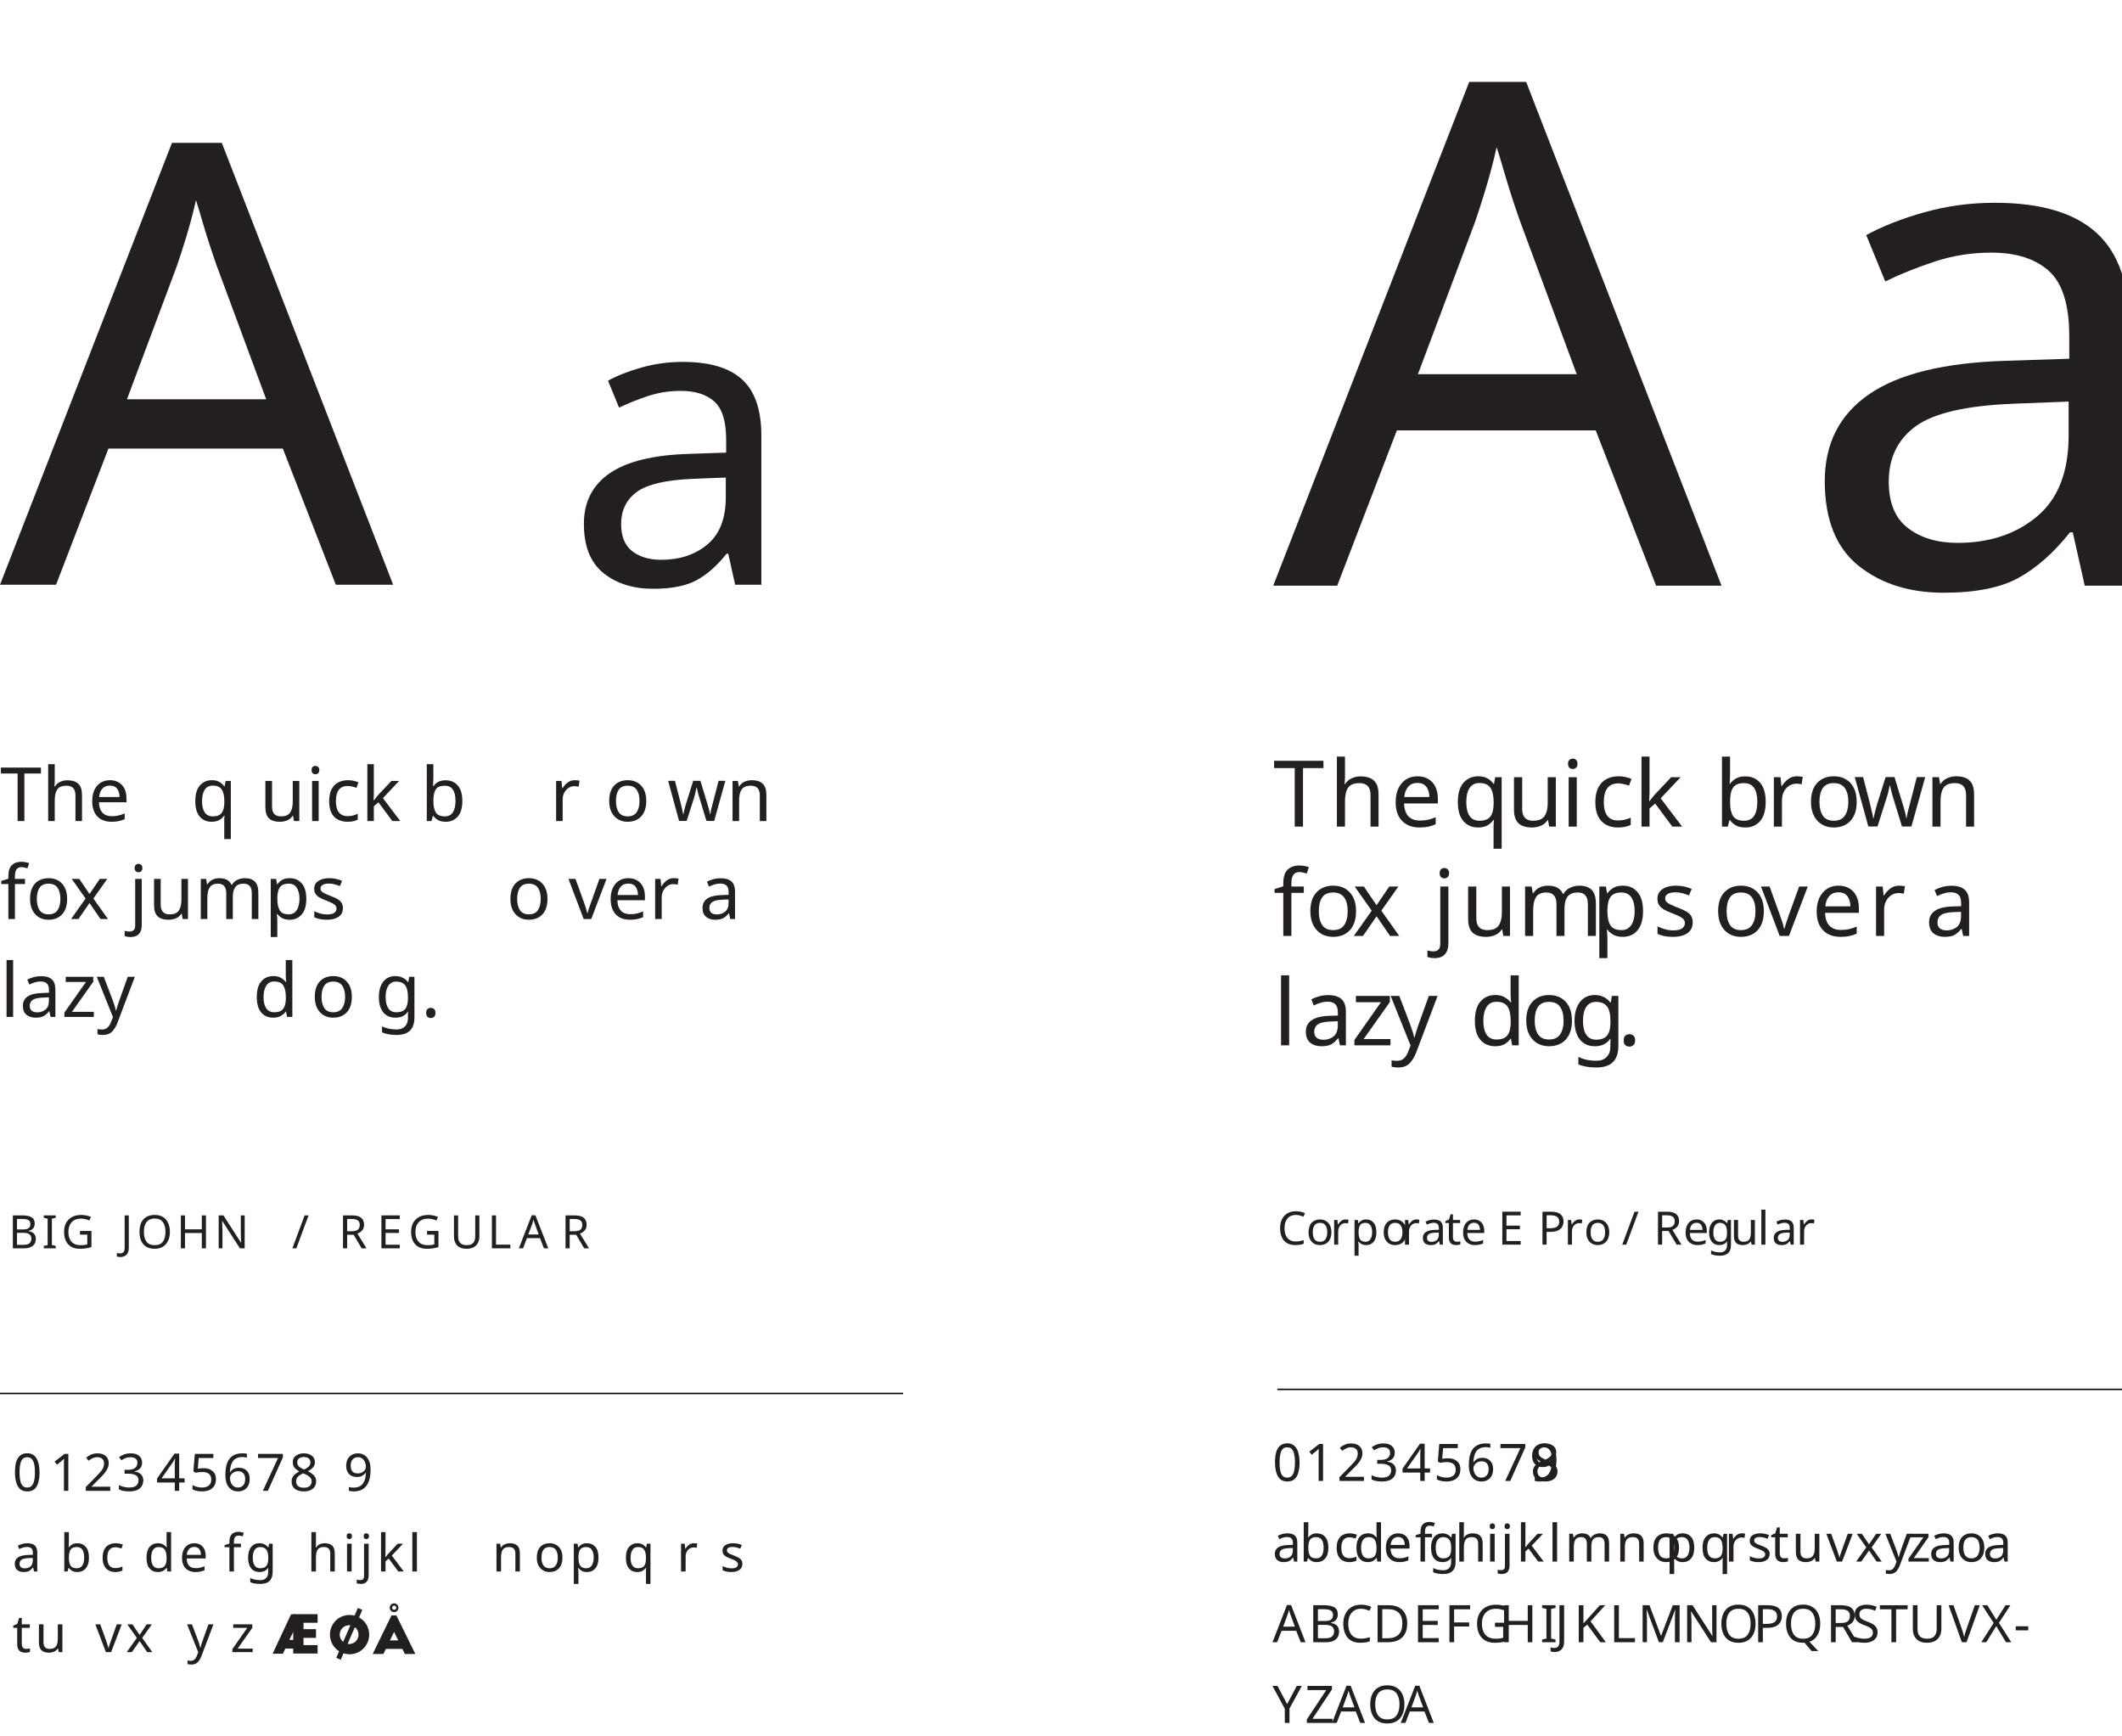
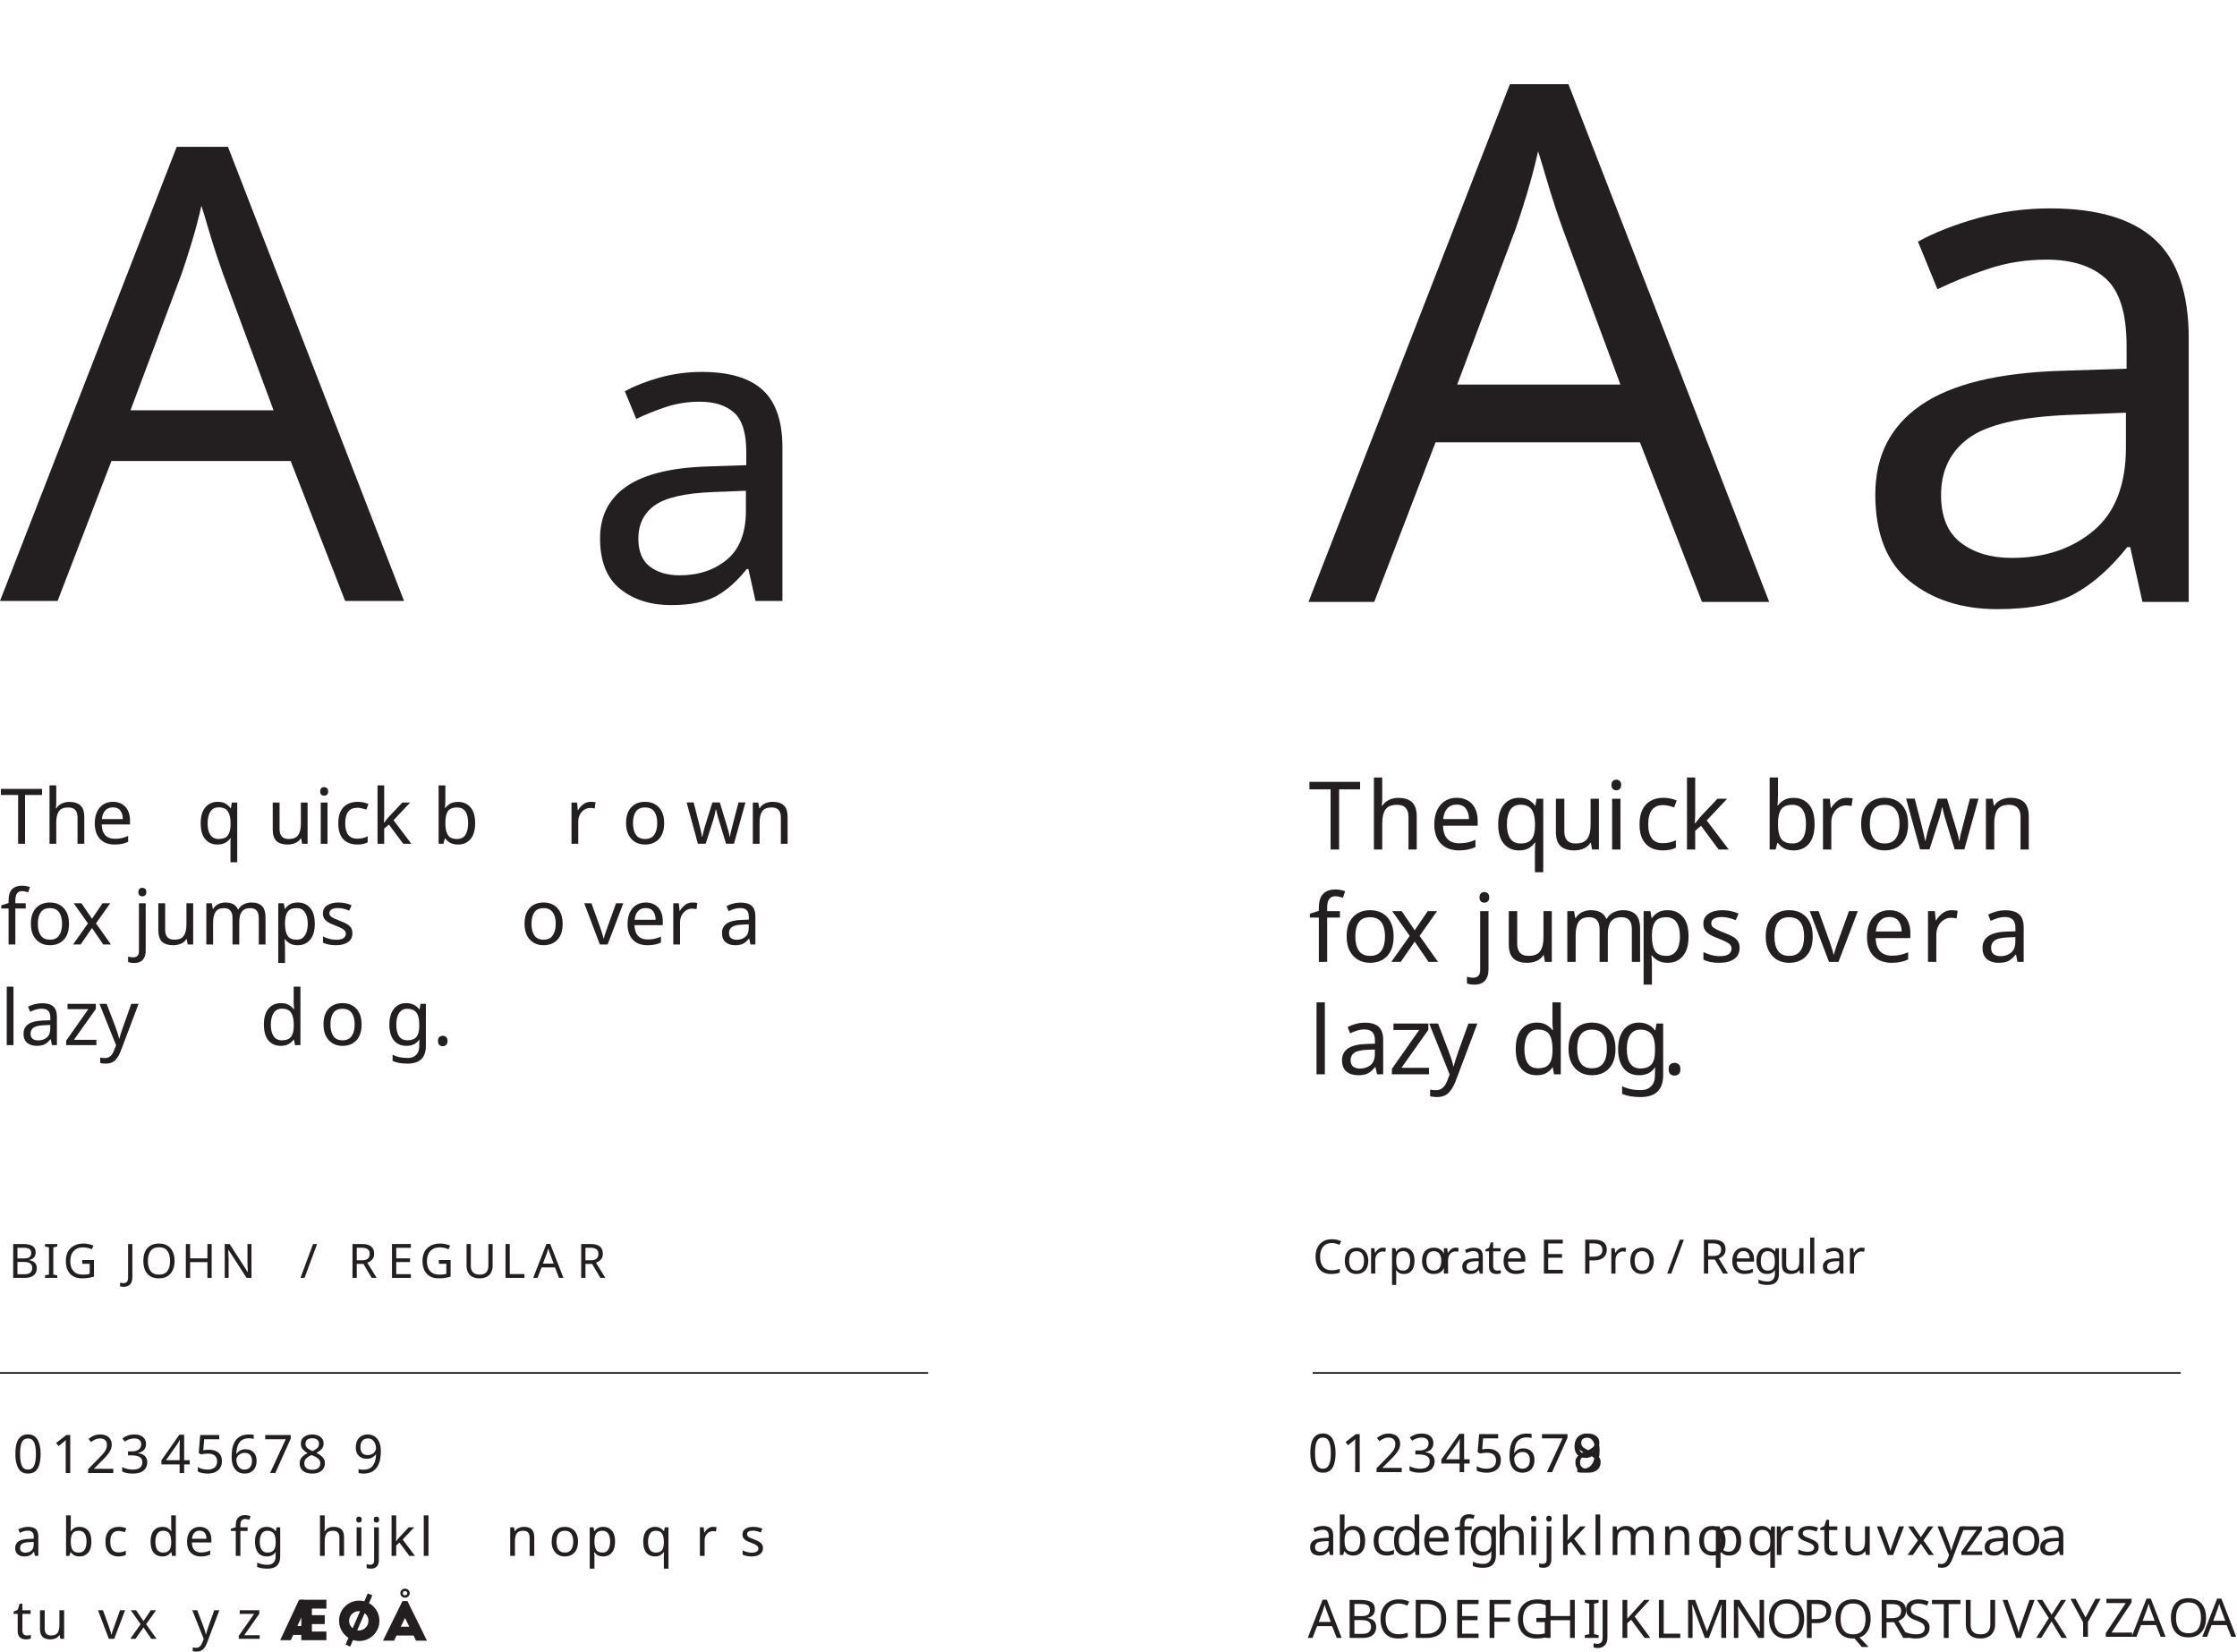
- <svg xmlns="http://www.w3.org/2000/svg" viewBox="0 0 368.46 301.38">
+ <svg xmlns="http://www.w3.org/2000/svg" viewBox="0 0 377.96 278.96">
  <defs>
-     <style>.cls-1,.cls-74{fill:none;}.cls-2{font-size:107px;}.cls-12,.cls-2,.cls-23,.cls-25,.cls-29,.cls-3,.cls-35,.cls-4,.cls-44,.cls-54,.cls-60,.cls-75{fill:#231f20;}.cls-2,.cls-25,.cls-29,.cls-3,.cls-35,.cls-4{font-family:BigJohn, Big John;}.cls-3{font-size:71px;}.cls-12,.cls-4{font-size:8px;}.cls-5{letter-spacing:0.08em;}.cls-6{letter-spacing:-0.14em;}.cls-7{letter-spacing:-0.06em;}.cls-8{letter-spacing:-0.08em;}.cls-9{letter-spacing:0.07em;}.cls-10{letter-spacing:0.05em;}.cls-11{letter-spacing:0.07em;}.cls-12,.cls-23,.cls-44,.cls-54,.cls-60{font-family:CorporateEPro-Regular, Corporate E Pro;}.cls-13{letter-spacing:0.05em;}.cls-14{letter-spacing:0.05em;}.cls-15{letter-spacing:0.07em;}.cls-16{letter-spacing:0.06em;}.cls-17{letter-spacing:0.04em;}.cls-18{letter-spacing:0.05em;}.cls-19{letter-spacing:0.06em;}.cls-20{letter-spacing:0.04em;}.cls-21{letter-spacing:0.05em;}.cls-22{letter-spacing:0.05em;}.cls-23{font-size:122px;letter-spacing:0.09em;}.cls-24{letter-spacing:0em;}.cls-25,.cls-29,.cls-44,.cls-54{font-size:9px;}.cls-26,.cls-29{letter-spacing:0.07em;}.cls-27{letter-spacing:0.07em;}.cls-28{letter-spacing:0.07em;}.cls-30{letter-spacing:0.06em;}.cls-31{letter-spacing:0.03em;}.cls-32{letter-spacing:0.08em;}.cls-33{letter-spacing:0.07em;}.cls-34{letter-spacing:0em;}.cls-35{font-size:13px;}.cls-36{letter-spacing:-0.05em;}.cls-37{letter-spacing:0em;}.cls-38{letter-spacing:-0.02em;}.cls-39{letter-spacing:-0.04em;}.cls-40{letter-spacing:-0.04em;}.cls-41{letter-spacing:0em;}.cls-42{letter-spacing:-0.01em;}.cls-43{letter-spacing:-0.01em;}.cls-45{letter-spacing:0.05em;}.cls-46{letter-spacing:0.05em;}.cls-47{letter-spacing:0.05em;}.cls-48,.cls-54{letter-spacing:0.05em;}.cls-49{letter-spacing:0.02em;}.cls-50{letter-spacing:0.05em;}.cls-51{letter-spacing:0.07em;}.cls-52{letter-spacing:0.05em;}.cls-53{letter-spacing:0.05em;}.cls-55{letter-spacing:0.03em;}.cls-56{letter-spacing:0.05em;}.cls-57{letter-spacing:0em;}.cls-58{letter-spacing:0.02em;}.cls-59{letter-spacing:0.02em;}.cls-60{font-size:16px;}.cls-61{letter-spacing:0.05em;}.cls-62{letter-spacing:0.04em;}.cls-63{letter-spacing:0.06em;}.cls-64{letter-spacing:0.05em;}.cls-65{letter-spacing:0.04em;}.cls-66{letter-spacing:0.05em;}.cls-67{letter-spacing:0.06em;}.cls-68{letter-spacing:0.04em;}.cls-69{letter-spacing:0.04em;}.cls-70{letter-spacing:0.04em;}.cls-71{letter-spacing:0.03em;}.cls-72{letter-spacing:0.04em;}.cls-73{letter-spacing:0.05em;}.cls-74{stroke:#000;stroke-width:0.25px;}.cls-76{clip-path:url(#clip-path);}</style>
-     <clipPath id="clip-path" transform="translate(-9 -23.29)">
-       <rect class="cls-1" width="509.97" height="340.15" />
-     </clipPath>
+     <style>.cls-1{font-size:107px;}.cls-1,.cls-11,.cls-2,.cls-22,.cls-24,.cls-3,.cls-33,.cls-43,.cls-49,.cls-64,.cls-68,.cls-74{fill:#231f20;}.cls-1,.cls-2,.cls-24,.cls-3,.cls-64,.cls-68{font-family:BigJohn, Big John;}.cls-2{font-size:71px;}.cls-11,.cls-3{font-size:8px;}.cls-4{letter-spacing:0.08em;}.cls-5{letter-spacing:-0.14em;}.cls-6{letter-spacing:-0.06em;}.cls-7{letter-spacing:-0.08em;}.cls-8{letter-spacing:0.07em;}.cls-9{letter-spacing:0.05em;}.cls-10{letter-spacing:0.07em;}.cls-11,.cls-22,.cls-33,.cls-43,.cls-49{font-family:CorporateEPro-Regular, Corporate E Pro;}.cls-12{letter-spacing:0.05em;}.cls-13{letter-spacing:0.05em;}.cls-14{letter-spacing:0.07em;}.cls-15{letter-spacing:0.06em;}.cls-16{letter-spacing:0.04em;}.cls-17{letter-spacing:0.05em;}.cls-18{letter-spacing:0.06em;}.cls-19{letter-spacing:0.04em;}.cls-20{letter-spacing:0.05em;}.cls-21{letter-spacing:0.05em;}.cls-22{font-size:122px;letter-spacing:0.09em;}.cls-23{letter-spacing:0em;}.cls-24{font-size:13px;}.cls-25{letter-spacing:-0.05em;}.cls-26{letter-spacing:0em;}.cls-27{letter-spacing:-0.02em;}.cls-28{letter-spacing:-0.04em;}.cls-29{letter-spacing:-0.04em;}.cls-30{letter-spacing:0em;}.cls-31{letter-spacing:-0.01em;}.cls-32{letter-spacing:-0.01em;}.cls-33,.cls-43,.cls-64,.cls-68{font-size:9px;}.cls-34{letter-spacing:0.05em;}.cls-35{letter-spacing:0.05em;}.cls-36{letter-spacing:0.05em;}.cls-37,.cls-43{letter-spacing:0.05em;}.cls-38{letter-spacing:0.02em;}.cls-39{letter-spacing:0.05em;}.cls-40{letter-spacing:0.07em;}.cls-41{letter-spacing:0.05em;}.cls-42{letter-spacing:0.05em;}.cls-44{letter-spacing:0.03em;}.cls-45{letter-spacing:0.05em;}.cls-46{letter-spacing:0em;}.cls-47{letter-spacing:0.02em;}.cls-48{letter-spacing:0.02em;}.cls-49{font-size:16px;}.cls-50{letter-spacing:0.05em;}.cls-51{letter-spacing:0.04em;}.cls-52{letter-spacing:0.06em;}.cls-53{letter-spacing:0.05em;}.cls-54{letter-spacing:0.04em;}.cls-55{letter-spacing:0.05em;}.cls-56{letter-spacing:0.06em;}.cls-57{letter-spacing:0.04em;}.cls-58{letter-spacing:0.04em;}.cls-59{letter-spacing:0.04em;}.cls-60{letter-spacing:0.03em;}.cls-61{letter-spacing:0.04em;}.cls-62{letter-spacing:0.05em;}.cls-63{fill:none;stroke:#000;stroke-width:0.25px;}.cls-65,.cls-68{letter-spacing:0.07em;}.cls-66{letter-spacing:0.07em;}.cls-67{letter-spacing:0.07em;}.cls-69{letter-spacing:0.06em;}.cls-70{letter-spacing:0.03em;}.cls-71{letter-spacing:0.08em;}.cls-72{letter-spacing:0.07em;}.cls-73{letter-spacing:0em;}</style>
  </defs>
  <g id="Layer_2" data-name="Layer 2">
    <g id="Layer_1-2" data-name="Layer 1">
-       <text class="cls-2" transform="translate(0 101.52)">A</text>
-       <text class="cls-3" transform="translate(98.12 101.52)">a</text>
-       <text class="cls-4" transform="translate(1.45 216.73)">
-         <tspan class="cls-5">BIG</tspan>
-         <tspan class="cls-6" x="17.01" y="0"> </tspan>
-         <tspan class="cls-5" x="19.46" y="0">JOHN</tspan>
-         <tspan class="cls-7" x="46.15" y="0"> </tspan>
-         <tspan class="cls-5" x="49.24" y="0">/</tspan>
-         <tspan class="cls-8" x="54.4" y="0"> </tspan>
-         <tspan class="cls-5" x="57.33" y="0">R</tspan>
-         <tspan class="cls-9" x="64" y="0">E</tspan>
-         <tspan class="cls-10" x="69.45" y="0">G</tspan>
-         <tspan class="cls-9" x="76.66" y="0">U</tspan>
-         <tspan class="cls-5" x="83.18" y="0">L</tspan>
-         <tspan class="cls-11" x="88.64" y="0">A</tspan>
+       <text class="cls-1" transform="translate(0 101.52)">A</text>
+       <text class="cls-2" transform="translate(98.12 101.52)">a</text>
+       <text class="cls-3" transform="translate(1.45 215.88)">
+         <tspan class="cls-4">BIG</tspan>
+         <tspan class="cls-5" x="17.01" y="0"> </tspan>
+         <tspan class="cls-4" x="19.46" y="0">JOHN</tspan>
+         <tspan class="cls-6" x="46.15" y="0"> </tspan>
+         <tspan class="cls-4" x="49.24" y="0">/</tspan>
+         <tspan class="cls-7" x="54.4" y="0"> </tspan>
+         <tspan class="cls-4" x="57.33" y="0">R</tspan>
+         <tspan class="cls-8" x="64" y="0">E</tspan>
+         <tspan class="cls-9" x="69.45" y="0">G</tspan>
+         <tspan class="cls-8" x="76.66" y="0">U</tspan>
+         <tspan class="cls-4" x="83.18" y="0">L</tspan>
+         <tspan class="cls-10" x="88.64" y="0">A</tspan>
        <tspan x="95.97" y="0">R</tspan>
      </text>
-       <text class="cls-12" transform="translate(221.79 216.09)">
-         <tspan class="cls-13">C</tspan>
-         <tspan class="cls-14" x="4.99" y="0">o</tspan>
-         <tspan class="cls-15" x="9.18" y="0">r</tspan>
-         <tspan class="cls-13" x="12.72" y="0">po</tspan>
-         <tspan class="cls-16" x="21.48" y="0">r</tspan>
-         <tspan class="cls-14" x="24.9" y="0">a</tspan>
-         <tspan class="cls-17" x="29.06" y="0">t</tspan>
-         <tspan class="cls-14" x="31.82" y="0">e</tspan>
-         <tspan class="cls-13" x="35.9" y="0"> </tspan>
-         <tspan class="cls-18" x="38.29" y="0">E</tspan>
-         <tspan class="cls-13" x="42.78" y="0" xml:space="preserve"> P</tspan>
-         <tspan class="cls-19" x="49.77" y="0">r</tspan>
-         <tspan class="cls-14" x="53.23" y="0">o</tspan>
-         <tspan class="cls-13" x="57.42" y="0"> </tspan>
-         <tspan class="cls-14" x="59.82" y="0">/</tspan>
-         <tspan class="cls-13" x="62.93" y="0"> </tspan>
-         <tspan class="cls-20" x="65.32" y="0">R</tspan>
-         <tspan class="cls-18" x="70.46" y="0">e</tspan>
-         <tspan class="cls-21" x="74.54" y="0">g</tspan>
-         <tspan class="cls-18" x="78.66" y="0">u</tspan>
-         <tspan class="cls-22" x="83.36" y="0">la</tspan>
+       <text class="cls-11" transform="translate(221.79 215.15)">
+         <tspan class="cls-12">C</tspan>
+         <tspan class="cls-13" x="4.99" y="0">o</tspan>
+         <tspan class="cls-14" x="9.18" y="0">r</tspan>
+         <tspan class="cls-12" x="12.72" y="0">po</tspan>
+         <tspan class="cls-15" x="21.48" y="0">r</tspan>
+         <tspan class="cls-13" x="24.9" y="0">a</tspan>
+         <tspan class="cls-16" x="29.06" y="0">t</tspan>
+         <tspan class="cls-13" x="31.82" y="0">e</tspan>
+         <tspan class="cls-12" x="35.9" y="0"> </tspan>
+         <tspan class="cls-17" x="38.29" y="0">E</tspan>
+         <tspan class="cls-12" x="42.78" y="0" xml:space="preserve"> P</tspan>
+         <tspan class="cls-18" x="49.77" y="0">r</tspan>
+         <tspan class="cls-13" x="53.23" y="0">o</tspan>
+         <tspan class="cls-12" x="57.42" y="0"> </tspan>
+         <tspan class="cls-13" x="59.82" y="0">/</tspan>
+         <tspan class="cls-12" x="62.93" y="0"> </tspan>
+         <tspan class="cls-19" x="65.32" y="0">R</tspan>
+         <tspan class="cls-17" x="70.46" y="0">e</tspan>
+         <tspan class="cls-20" x="74.54" y="0">g</tspan>
+         <tspan class="cls-17" x="78.66" y="0">u</tspan>
+         <tspan class="cls-21" x="83.36" y="0">la</tspan>
        <tspan x="90.08" y="0">r</tspan>
      </text>
-       <text class="cls-23" transform="translate(221.08 101.69)">A<tspan class="cls-24" x="90.16" y="0">a</tspan>
+       <text class="cls-22" transform="translate(221.08 101.69)">A<tspan class="cls-23" x="90.16" y="0">a</tspan>
      </text>
-       <text class="cls-25" transform="translate(2.16 258.84)">
-         <tspan class="cls-26">0</tspan>
-         <tspan class="cls-27" x="6.52" y="0">123</tspan>
-         <tspan class="cls-28" x="24.92" y="0">45678</tspan>
+       <text class="cls-24" transform="translate(0.03 142.55)">The <tspan class="cls-25" x="33.16" y="0">q</tspan>
+         <tspan class="cls-26" x="45.02" y="0">uick b</tspan>
+         <tspan class="cls-27" x="95.42" y="0">r</tspan>
+         <tspan class="cls-28" x="105.03" y="0">o</tspan>
+         <tspan x="115.84" y="0">wn</tspan>
+       </text>
+       <text class="cls-24" transform="translate(0.03 159.56)">fox jumps <tspan class="cls-29" x="87.88" y="0">o</tspan>
+         <tspan class="cls-30" x="98.68" y="0">ver a</tspan>
+       </text>
+       <text class="cls-24" transform="translate(0.03 176.56)">lazy <tspan class="cls-31" x="43.84" y="0">d</tspan>
+         <tspan class="cls-32" x="53.91" y="0">o</tspan>
+         <tspan x="65.04" y="0">g.</tspan>
+       </text>
+       <text class="cls-33" transform="translate(220.95 248.7)">
+         <tspan class="cls-34">012345678</tspan>
+         <tspan x="44.63" y="0">9</tspan>
+       </text>
+       <text class="cls-33" transform="translate(220.95 262.7)">
+         <tspan class="cls-35">a</tspan>
+         <tspan class="cls-34" x="4.66" y="0">bc</tspan>
+         <tspan class="cls-35" x="14.08" y="0">d</tspan>
+         <tspan class="cls-36" x="19.19" y="0">ef</tspan>
+         <tspan class="cls-37" x="27.03" y="0">g</tspan>
+         <tspan class="cls-34" x="31.67" y="0">h</tspan>
+         <tspan class="cls-38" x="37.02" y="0">i</tspan>
+         <tspan class="cls-36" x="39.6" y="0">jk</tspan>
+         <tspan class="cls-37" x="47.86" y="0">l</tspan>
+         <tspan class="cls-36" x="50.76" y="0">mno</tspan>
+         <tspan class="cls-39" x="68.19" y="0">pq</tspan>
+         <tspan class="cls-40" x="78.49" y="0">r</tspan>
+         <tspan class="cls-41" x="82.42" y="0">s</tspan>
+         <tspan class="cls-42" x="86.46" y="0">tuvxy</tspan>
+         <tspan class="cls-39" x="110.09" y="0">z</tspan>
+         <tspan class="cls-34" x="113.97" y="0">a</tspan>
+         <tspan class="cls-35" x="118.65" y="0">o</tspan>
+         <tspan x="123.35" y="0">a</tspan>
+       </text>
+       <text class="cls-43" transform="translate(220.95 276.71)">AB<tspan class="cls-34" x="11.75" y="0">C</tspan>
+         <tspan x="17.38" y="0">DEFG</tspan>
+         <tspan class="cls-36" x="39.34" y="0">HI</tspan>
+         <tspan x="49" y="0">J</tspan>
+         <tspan class="cls-36" x="52.31" y="0">K</tspan>
+         <tspan class="cls-35" x="58.46" y="0">L</tspan>
+         <tspan class="cls-36" x="63.4" y="0">M</tspan>
+         <tspan class="cls-44" x="71.13" y="0">N</tspan>
+         <tspan class="cls-42" x="77.4" y="0">O</tspan>
+         <tspan class="cls-35" x="83.46" y="0">P</tspan>
+         <tspan class="cls-34" x="88.63" y="0">QR</tspan>
+         <tspan class="cls-45" x="100.55" y="0">S</tspan>
+         <tspan class="cls-34" x="105.38" y="0">T</tspan>
+         <tspan class="cls-39" x="110.38" y="0">UV</tspan>
+         <tspan class="cls-46" x="123.05" y="0">X</tspan>
+       </text>
+       <text class="cls-33" transform="translate(349.82 276.52)">
+         <tspan class="cls-35">Y</tspan>
+         <tspan class="cls-36" x="5.62" y="0">Z</tspan>
+         <tspan class="cls-47" x="10.34" y="0">A</tspan>
+         <tspan class="cls-48" x="16.43" y="0">O</tspan>
+         <tspan x="22.27" y="0">A</tspan>
+       </text>
+       <text class="cls-49" transform="translate(221.08 143.51)">
+         <tspan class="cls-50">The</tspan>
+         <tspan class="cls-51" x="26.56" y="0"> </tspan>
+         <tspan class="cls-52" x="31.18" y="0">q</tspan>
+         <tspan class="cls-50" x="40.54" y="0">u</tspan>
+         <tspan class="cls-53" x="49.94" y="0">i</tspan>
+         <tspan class="cls-54" x="55.06" y="0">c</tspan>
+         <tspan class="cls-50" x="62.59" y="0">k</tspan>
+         <tspan class="cls-54" x="71.95" y="0"> </tspan>
+         <tspan class="cls-55" x="76.56" y="0">b</tspan>
+         <tspan class="cls-56" x="85.57" y="0">r</tspan>
+         <tspan class="cls-57" x="92.5" y="0">o</tspan>
+         <tspan class="cls-13" x="100.8" y="0">w</tspan>
+         <tspan x="113.1" y="0">n</tspan>
+       </text>
+       <text class="cls-49" transform="translate(221.08 162.5)">
+         <tspan class="cls-58">f</tspan>
+         <tspan class="cls-59" x="5.57" y="0">o</tspan>
+         <tspan class="cls-50" x="13.71" y="0">x</tspan>
+         <tspan class="cls-53" x="22.86" y="0"> </tspan>
+         <tspan class="cls-50" x="27.65" y="0">ju</tspan>
+         <tspan class="cls-60" x="42.37" y="0">m</tspan>
+         <tspan class="cls-13" x="55.26" y="0">ps </tspan>
+         <tspan class="cls-57" x="76.38" y="0">o</tspan>
+         <tspan class="cls-61" x="84.69" y="0">v</tspan>
+         <tspan class="cls-17" x="93.49" y="0">er</tspan>
+         <tspan class="cls-12" x="108.37" y="0"> </tspan>
+         <tspan x="113.15" y="0">a</tspan>
+       </text>
+       <text class="cls-49" transform="translate(221.08 181.49)">
+         <tspan class="cls-13">la</tspan>
+         <tspan class="cls-12" x="13.47" y="0">z</tspan>
+         <tspan class="cls-13" x="20.38" y="0">y</tspan>
+         <tspan class="cls-12" x="29.18" y="0" xml:space="preserve"> d</tspan>
+         <tspan class="cls-13" x="43.06" y="0">o</tspan>
+         <tspan class="cls-62" x="51.44" y="0">g</tspan>
+         <tspan x="59.7" y="0">.</tspan>
+       </text>
+       <line class="cls-63" y1="231.94" x2="156.81" y2="231.94" />
+       <line class="cls-63" x1="221.79" y1="231.94" x2="368.46" y2="231.94" />
+       <text class="cls-64" transform="translate(2.16 248.85)">
+         <tspan class="cls-65">0</tspan>
+         <tspan class="cls-66" x="6.52" y="0">123</tspan>
+         <tspan class="cls-67" x="24.92" y="0">45678</tspan>
        <tspan x="57.5" y="0">9</tspan>
      </text>
-       <text class="cls-29" transform="translate(2.16 272.84)">a<tspan class="cls-30" x="8.24" y="0">b</tspan>
+       <text class="cls-68" transform="translate(2.16 262.85)">a<tspan class="cls-69" x="8.24" y="0">b</tspan>
        <tspan x="15.16" y="0">c</tspan>
-         <tspan class="cls-27" x="22.78" y="0">de</tspan>
-         <tspan class="cls-28" x="36.69" y="0">fg</tspan>
-         <tspan class="cls-27" x="51.14" y="0">hijkl</tspan>
-         <tspan class="cls-31" x="83.28" y="0">n</tspan>
-         <tspan class="cls-32" x="90.55" y="0">op</tspan>
-         <tspan class="cls-33" x="106.02" y="0">q</tspan>
-         <tspan class="cls-27" x="115.33" y="0">r</tspan>
-         <tspan class="cls-34" x="122.84" y="0">s</tspan>
+         <tspan class="cls-66" x="22.78" y="0">de</tspan>
+         <tspan class="cls-67" x="36.69" y="0">fg</tspan>
+         <tspan class="cls-66" x="51.14" y="0">hijkl</tspan>
+         <tspan class="cls-70" x="83.28" y="0">n</tspan>
+         <tspan class="cls-71" x="90.55" y="0">op</tspan>
+         <tspan class="cls-72" x="106.02" y="0">q</tspan>
+         <tspan class="cls-66" x="115.33" y="0">r</tspan>
+         <tspan class="cls-73" x="122.84" y="0">s</tspan>
      </text>
-       <text class="cls-29" transform="translate(2.16 286.84)">tu<tspan class="cls-32" x="14.4" y="0">vx</tspan>
+       <text class="cls-68" transform="translate(2.16 276.86)">tu<tspan class="cls-71" x="14.4" y="0">vx</tspan>
        <tspan x="30.31" y="0">y</tspan>
-         <tspan class="cls-34" x="37.84" y="0">z</tspan>
+         <tspan class="cls-73" x="37.84" y="0">z</tspan>
      </text>
-       <text class="cls-35" transform="translate(0.03 142.55)">The <tspan class="cls-36" x="33.16" y="0">q</tspan>
-         <tspan class="cls-37" x="45.02" y="0">uick b</tspan>
-         <tspan class="cls-38" x="95.42" y="0">r</tspan>
-         <tspan class="cls-39" x="105.03" y="0">o</tspan>
-         <tspan x="115.84" y="0">wn</tspan>
-       </text>
-       <text class="cls-35" transform="translate(0.03 159.56)">fox jumps <tspan class="cls-40" x="87.88" y="0">o</tspan>
-         <tspan class="cls-41" x="98.68" y="0">ver a</tspan>
-       </text>
-       <text class="cls-35" transform="translate(0.03 176.56)">lazy <tspan class="cls-42" x="43.84" y="0">d</tspan>
-         <tspan class="cls-43" x="53.91" y="0">o</tspan>
-         <tspan x="65.04" y="0">g.</tspan>
-       </text>
-       <text class="cls-44" transform="translate(220.95 257.12)">
-         <tspan class="cls-45">012345678</tspan>
-         <tspan x="44.63" y="0">9</tspan>
-       </text>
-       <text class="cls-44" transform="translate(220.95 271.12)">
-         <tspan class="cls-46">a</tspan>
-         <tspan class="cls-45" x="4.66" y="0">bc</tspan>
-         <tspan class="cls-46" x="14.08" y="0">d</tspan>
-         <tspan class="cls-47" x="19.19" y="0">ef</tspan>
-         <tspan class="cls-48" x="27.03" y="0">g</tspan>
-         <tspan class="cls-45" x="31.67" y="0">h</tspan>
-         <tspan class="cls-49" x="37.02" y="0">i</tspan>
-         <tspan class="cls-47" x="39.6" y="0">jk</tspan>
-         <tspan class="cls-48" x="47.86" y="0">l</tspan>
-         <tspan class="cls-47" x="50.76" y="0">mno</tspan>
-         <tspan class="cls-50" x="68.19" y="0">pq</tspan>
-         <tspan class="cls-51" x="78.49" y="0">r</tspan>
-         <tspan class="cls-52" x="82.42" y="0">s</tspan>
-         <tspan class="cls-53" x="86.46" y="0">tuvxy</tspan>
-         <tspan class="cls-50" x="110.09" y="0">z</tspan>
-         <tspan class="cls-45" x="113.97" y="0">a</tspan>
-         <tspan class="cls-46" x="118.65" y="0">o</tspan>
-         <tspan x="123.35" y="0">a</tspan>
-       </text>
-       <text class="cls-54" transform="translate(220.95 285.12)">AB<tspan class="cls-45" x="11.75" y="0">C</tspan>
-         <tspan x="17.38" y="0">DEFG</tspan>
-         <tspan class="cls-47" x="39.34" y="0">HI</tspan>
-         <tspan x="49" y="0">J</tspan>
-         <tspan class="cls-47" x="52.31" y="0">K</tspan>
-         <tspan class="cls-46" x="58.46" y="0">L</tspan>
-         <tspan class="cls-47" x="63.4" y="0">M</tspan>
-         <tspan class="cls-55" x="71.13" y="0">N</tspan>
-         <tspan class="cls-53" x="77.4" y="0">O</tspan>
-         <tspan class="cls-46" x="83.46" y="0">P</tspan>
-         <tspan class="cls-45" x="88.63" y="0">QR</tspan>
-         <tspan class="cls-56" x="100.55" y="0">S</tspan>
-         <tspan class="cls-45" x="105.38" y="0">T</tspan>
-         <tspan class="cls-50" x="110.38" y="0">UV</tspan>
-         <tspan class="cls-57" x="123.05" y="0">X</tspan>
-       </text>
-       <text class="cls-44" transform="translate(349.65 285.12)">-</text>
-       <text class="cls-44" transform="translate(220.95 299.13)">
-         <tspan class="cls-46">Y</tspan>
-         <tspan class="cls-47" x="5.62" y="0">Z</tspan>
-         <tspan class="cls-58" x="10.34" y="0">A</tspan>
-         <tspan class="cls-59" x="16.43" y="0">O</tspan>
-         <tspan x="22.27" y="0">A</tspan>
-       </text>
-       <text class="cls-60" transform="translate(221.08 143.51)">
-         <tspan class="cls-61">The</tspan>
-         <tspan class="cls-62" x="26.56" y="0"> </tspan>
-         <tspan class="cls-63" x="31.18" y="0">q</tspan>
-         <tspan class="cls-61" x="40.54" y="0">u</tspan>
-         <tspan class="cls-64" x="49.94" y="0">i</tspan>
-         <tspan class="cls-65" x="55.06" y="0">c</tspan>
-         <tspan class="cls-61" x="62.59" y="0">k</tspan>
-         <tspan class="cls-65" x="71.95" y="0"> </tspan>
-         <tspan class="cls-66" x="76.56" y="0">b</tspan>
-         <tspan class="cls-67" x="85.57" y="0">r</tspan>
-         <tspan class="cls-68" x="92.5" y="0">o</tspan>
-         <tspan class="cls-14" x="100.8" y="0">w</tspan>
-         <tspan x="113.1" y="0">n</tspan>
-       </text>
-       <text class="cls-60" transform="translate(221.08 162.5)">
-         <tspan class="cls-69">f</tspan>
-         <tspan class="cls-70" x="5.57" y="0">o</tspan>
-         <tspan class="cls-61" x="13.71" y="0">x</tspan>
-         <tspan class="cls-64" x="22.86" y="0"> </tspan>
-         <tspan class="cls-61" x="27.65" y="0">ju</tspan>
-         <tspan class="cls-71" x="42.37" y="0">m</tspan>
-         <tspan class="cls-14" x="55.26" y="0">ps </tspan>
-         <tspan class="cls-68" x="76.38" y="0">o</tspan>
-         <tspan class="cls-72" x="84.69" y="0">v</tspan>
-         <tspan class="cls-18" x="93.49" y="0">er</tspan>
-         <tspan class="cls-13" x="108.37" y="0"> </tspan>
-         <tspan x="113.15" y="0">a</tspan>
-       </text>
-       <text class="cls-60" transform="translate(221.08 181.49)">
-         <tspan class="cls-14">la</tspan>
-         <tspan class="cls-13" x="13.47" y="0">z</tspan>
-         <tspan class="cls-14" x="20.38" y="0">y</tspan>
-         <tspan class="cls-13" x="29.18" y="0" xml:space="preserve"> d</tspan>
-         <tspan class="cls-14" x="43.06" y="0">o</tspan>
-         <tspan class="cls-73" x="51.44" y="0">g</tspan>
-         <tspan x="59.7" y="0">.</tspan>
-       </text>
-       <line class="cls-74" y1="241.93" x2="156.81" y2="241.93" />
-       <line class="cls-74" x1="221.79" y1="241.22" x2="368.46" y2="241.22" />
-       <path class="cls-75" d="M76.71,308.09h1.44l-.72-1.47Zm-3,2.36,3.27-6.7h.84l3.3,6.7H79.3l-.43-.88H76l-.42.88Z" transform="translate(-9 -23.29)" />
-       <g class="cls-76">
-         <path class="cls-75" d="M77.43,302.06a.36.36,0,1,0,.38.36.37.37,0,0,0-.38-.36m0-.4a.76.76,0,1,1,0,1.52.76.76,0,1,1,0-1.52" transform="translate(-9 -23.29)" />
-       </g>
-       <path class="cls-75" d="M59.24,308h1.4L60,306.46Zm-2.9,2.4,3.19-6.83h.81l1,5.94h-2.8l-.41.89Z" transform="translate(-9 -23.29)" />
-       <polygon class="cls-75" points="50.91 280.25 55.15 280.25 55.15 281.74 52.7 281.74 52.7 282.85 54.87 282.85 54.87 284.36 52.7 284.36 52.7 285.62 55.15 285.62 55.15 287.08 50.91 287.08 50.91 280.25" />
-       <g class="cls-76">
-         <path class="cls-75" d="M69.64,305.46a1.63,1.63,0,1,0,1.61,1.63,1.62,1.62,0,0,0-1.61-1.63m0-1.78a3.41,3.41,0,1,1-3.35,3.42,3.39,3.39,0,0,1,3.35-3.42" transform="translate(-9 -23.29)" />
-       </g>
-       <polygon class="cls-75" points="59.16 288.17 58.39 287.82 62.14 279.17 62.91 279.51 59.16 288.17" />
+       <path class="cls-74" d="M67.71,274.81h1.44l-.72-1.47Zm-3,2.36L68,270.48h.84l3.3,6.69H70.3l-.43-.87H67l-.42.87Z" />
+       <path class="cls-74" d="M50.24,274.69h1.4l-.69-1.5Zm-2.9,2.4,3.19-6.83h.81l1,5.94h-2.8l-.41.89Z" />
+       <polygon class="cls-74" points="50.91 270.26 55.15 270.26 55.15 271.75 52.7 271.75 52.7 272.86 54.87 272.86 54.87 274.37 52.7 274.37 52.7 275.63 55.15 275.63 55.15 277.09 50.91 277.09 50.91 270.26" />
+       <path class="cls-74" d="M60.64,272.19a1.63,1.63,0,1,0,1.61,1.62,1.61,1.61,0,0,0-1.61-1.62m0-1.78a3.41,3.41,0,1,1-3.35,3.41,3.38,3.38,0,0,1,3.35-3.41" />
+       <polygon class="cls-74" points="59.16 278.18 58.39 277.83 62.14 269.18 62.91 269.52 59.16 278.18" />
+       <path class="cls-74" d="M68.43,268.78a.37.37,0,0,0-.38.36.38.38,0,0,0,.76,0,.37.37,0,0,0-.38-.36m0-.4a.79.79,0,0,1,.8.77.78.78,0,0,1-.8.76.77.77,0,0,1-.79-.76.78.78,0,0,1,.79-.77" />
    </g>
  </g>
</svg>
